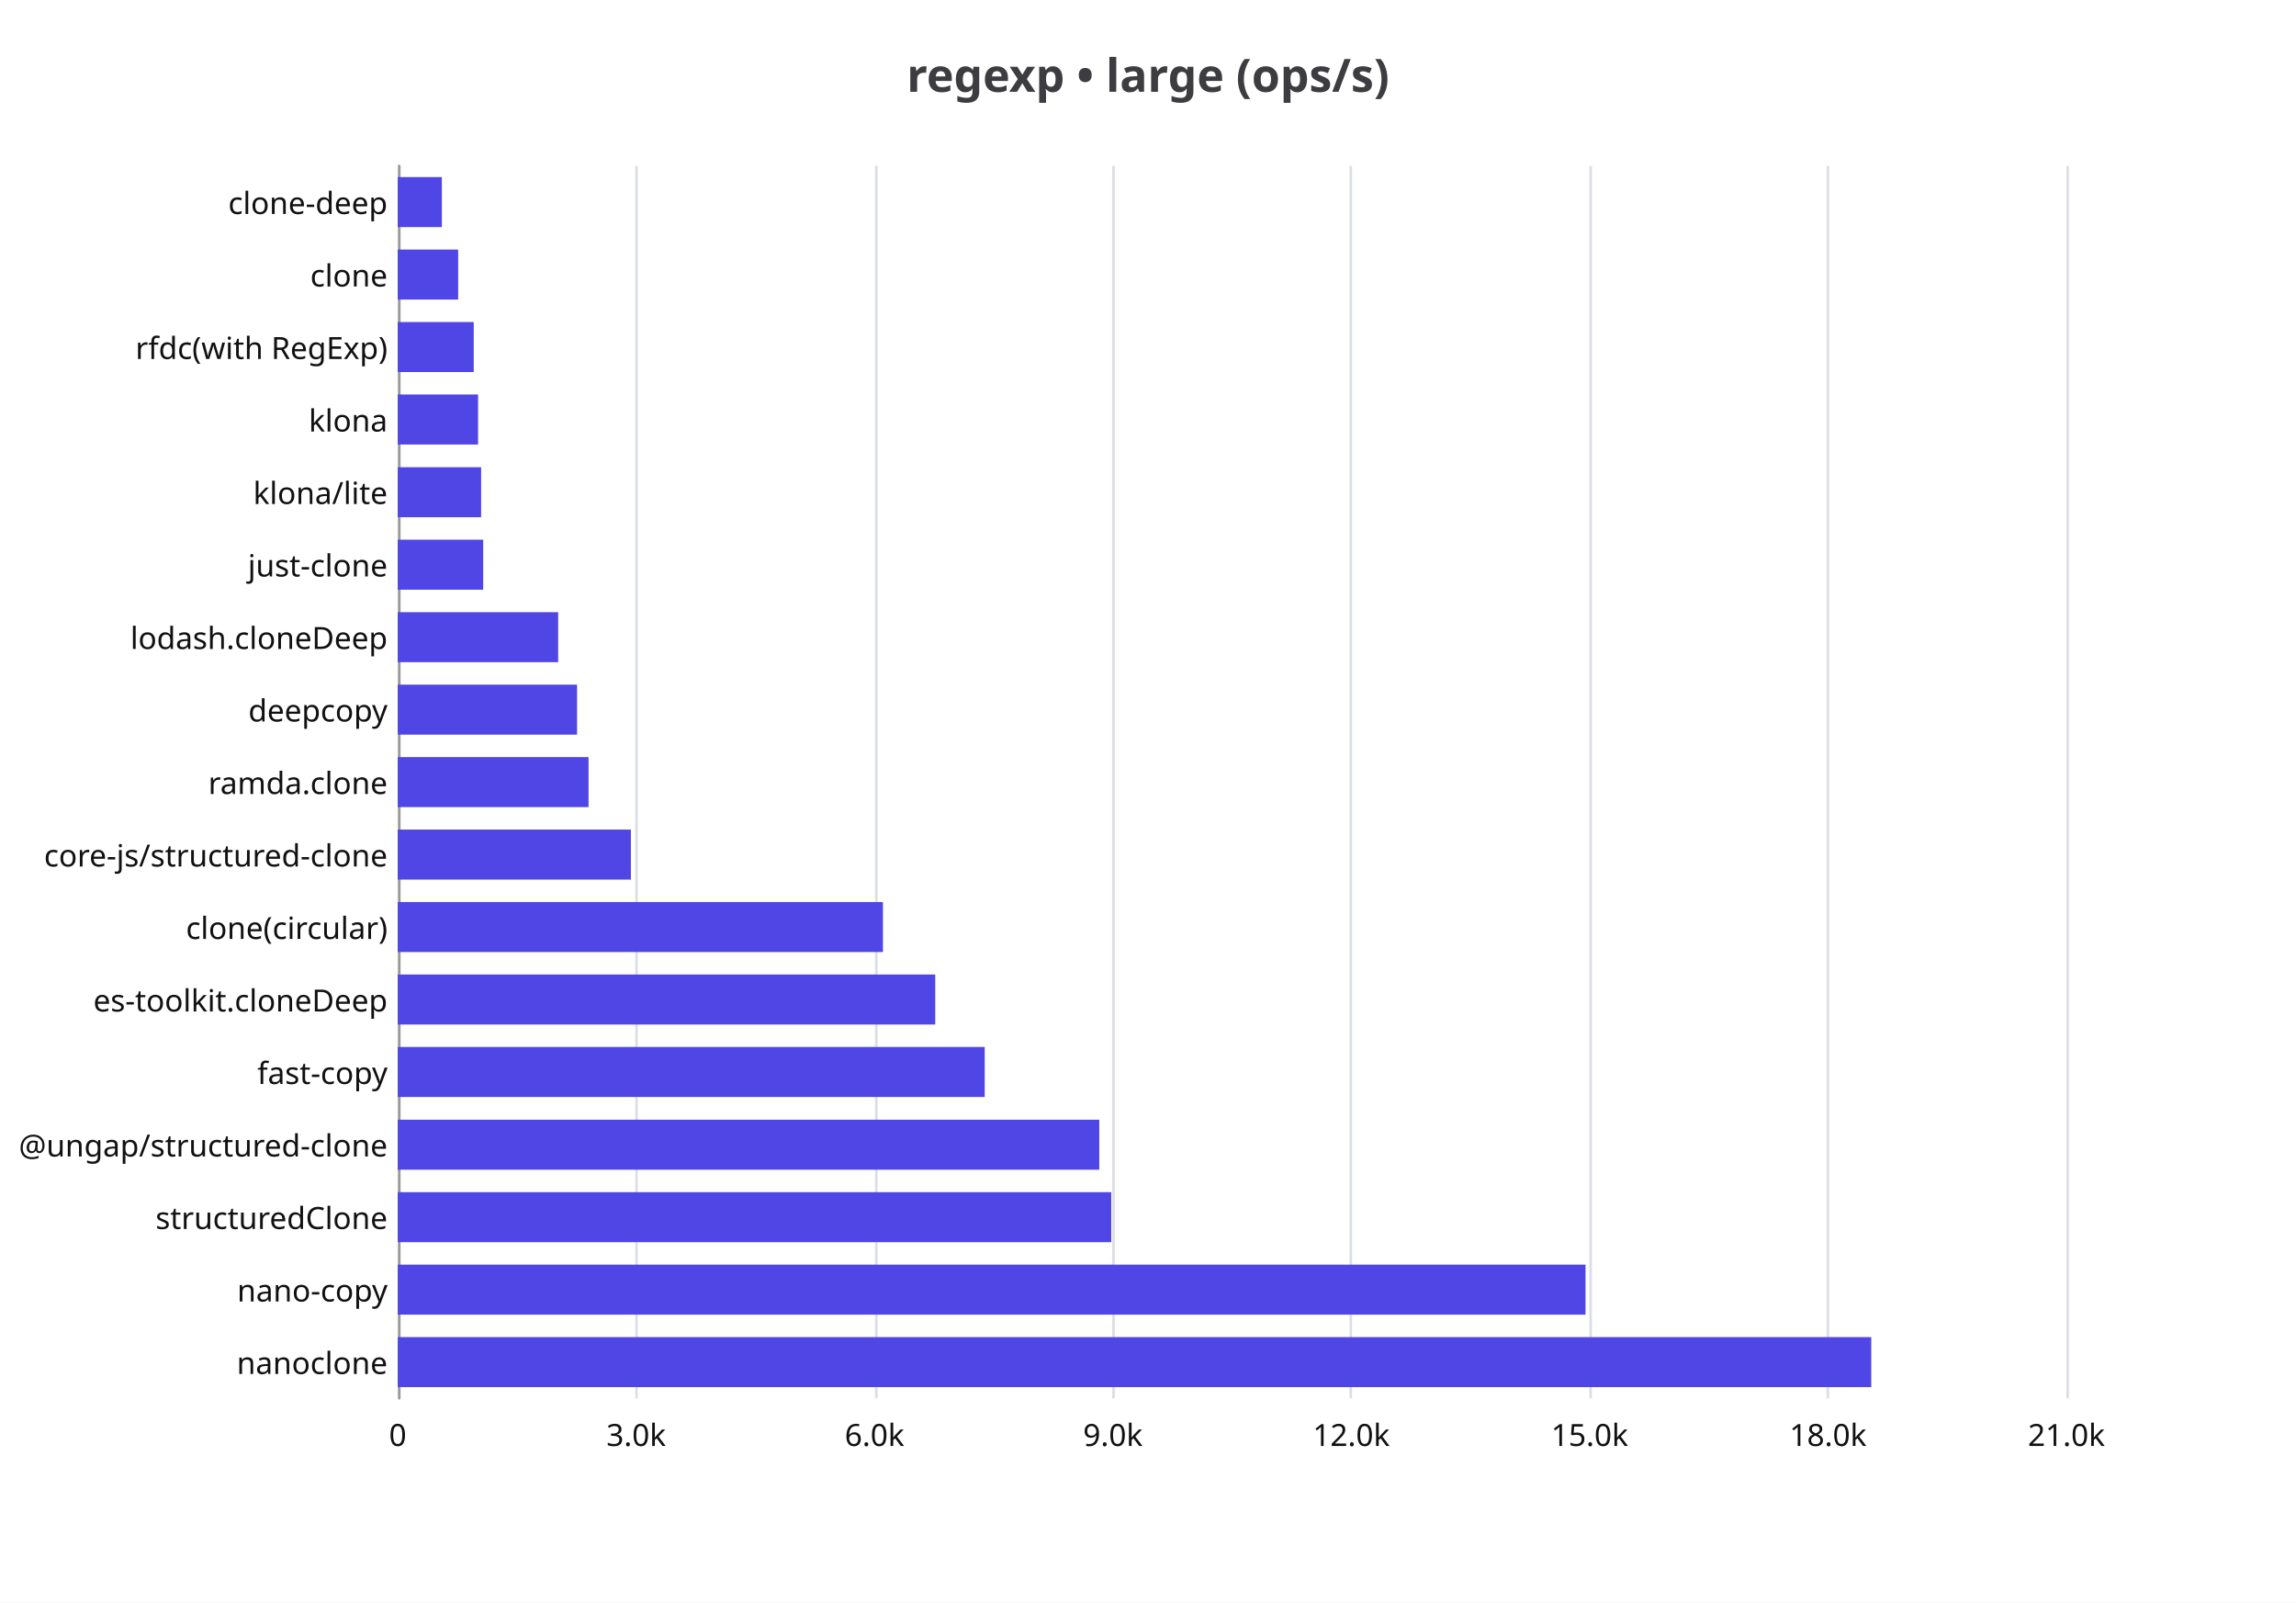
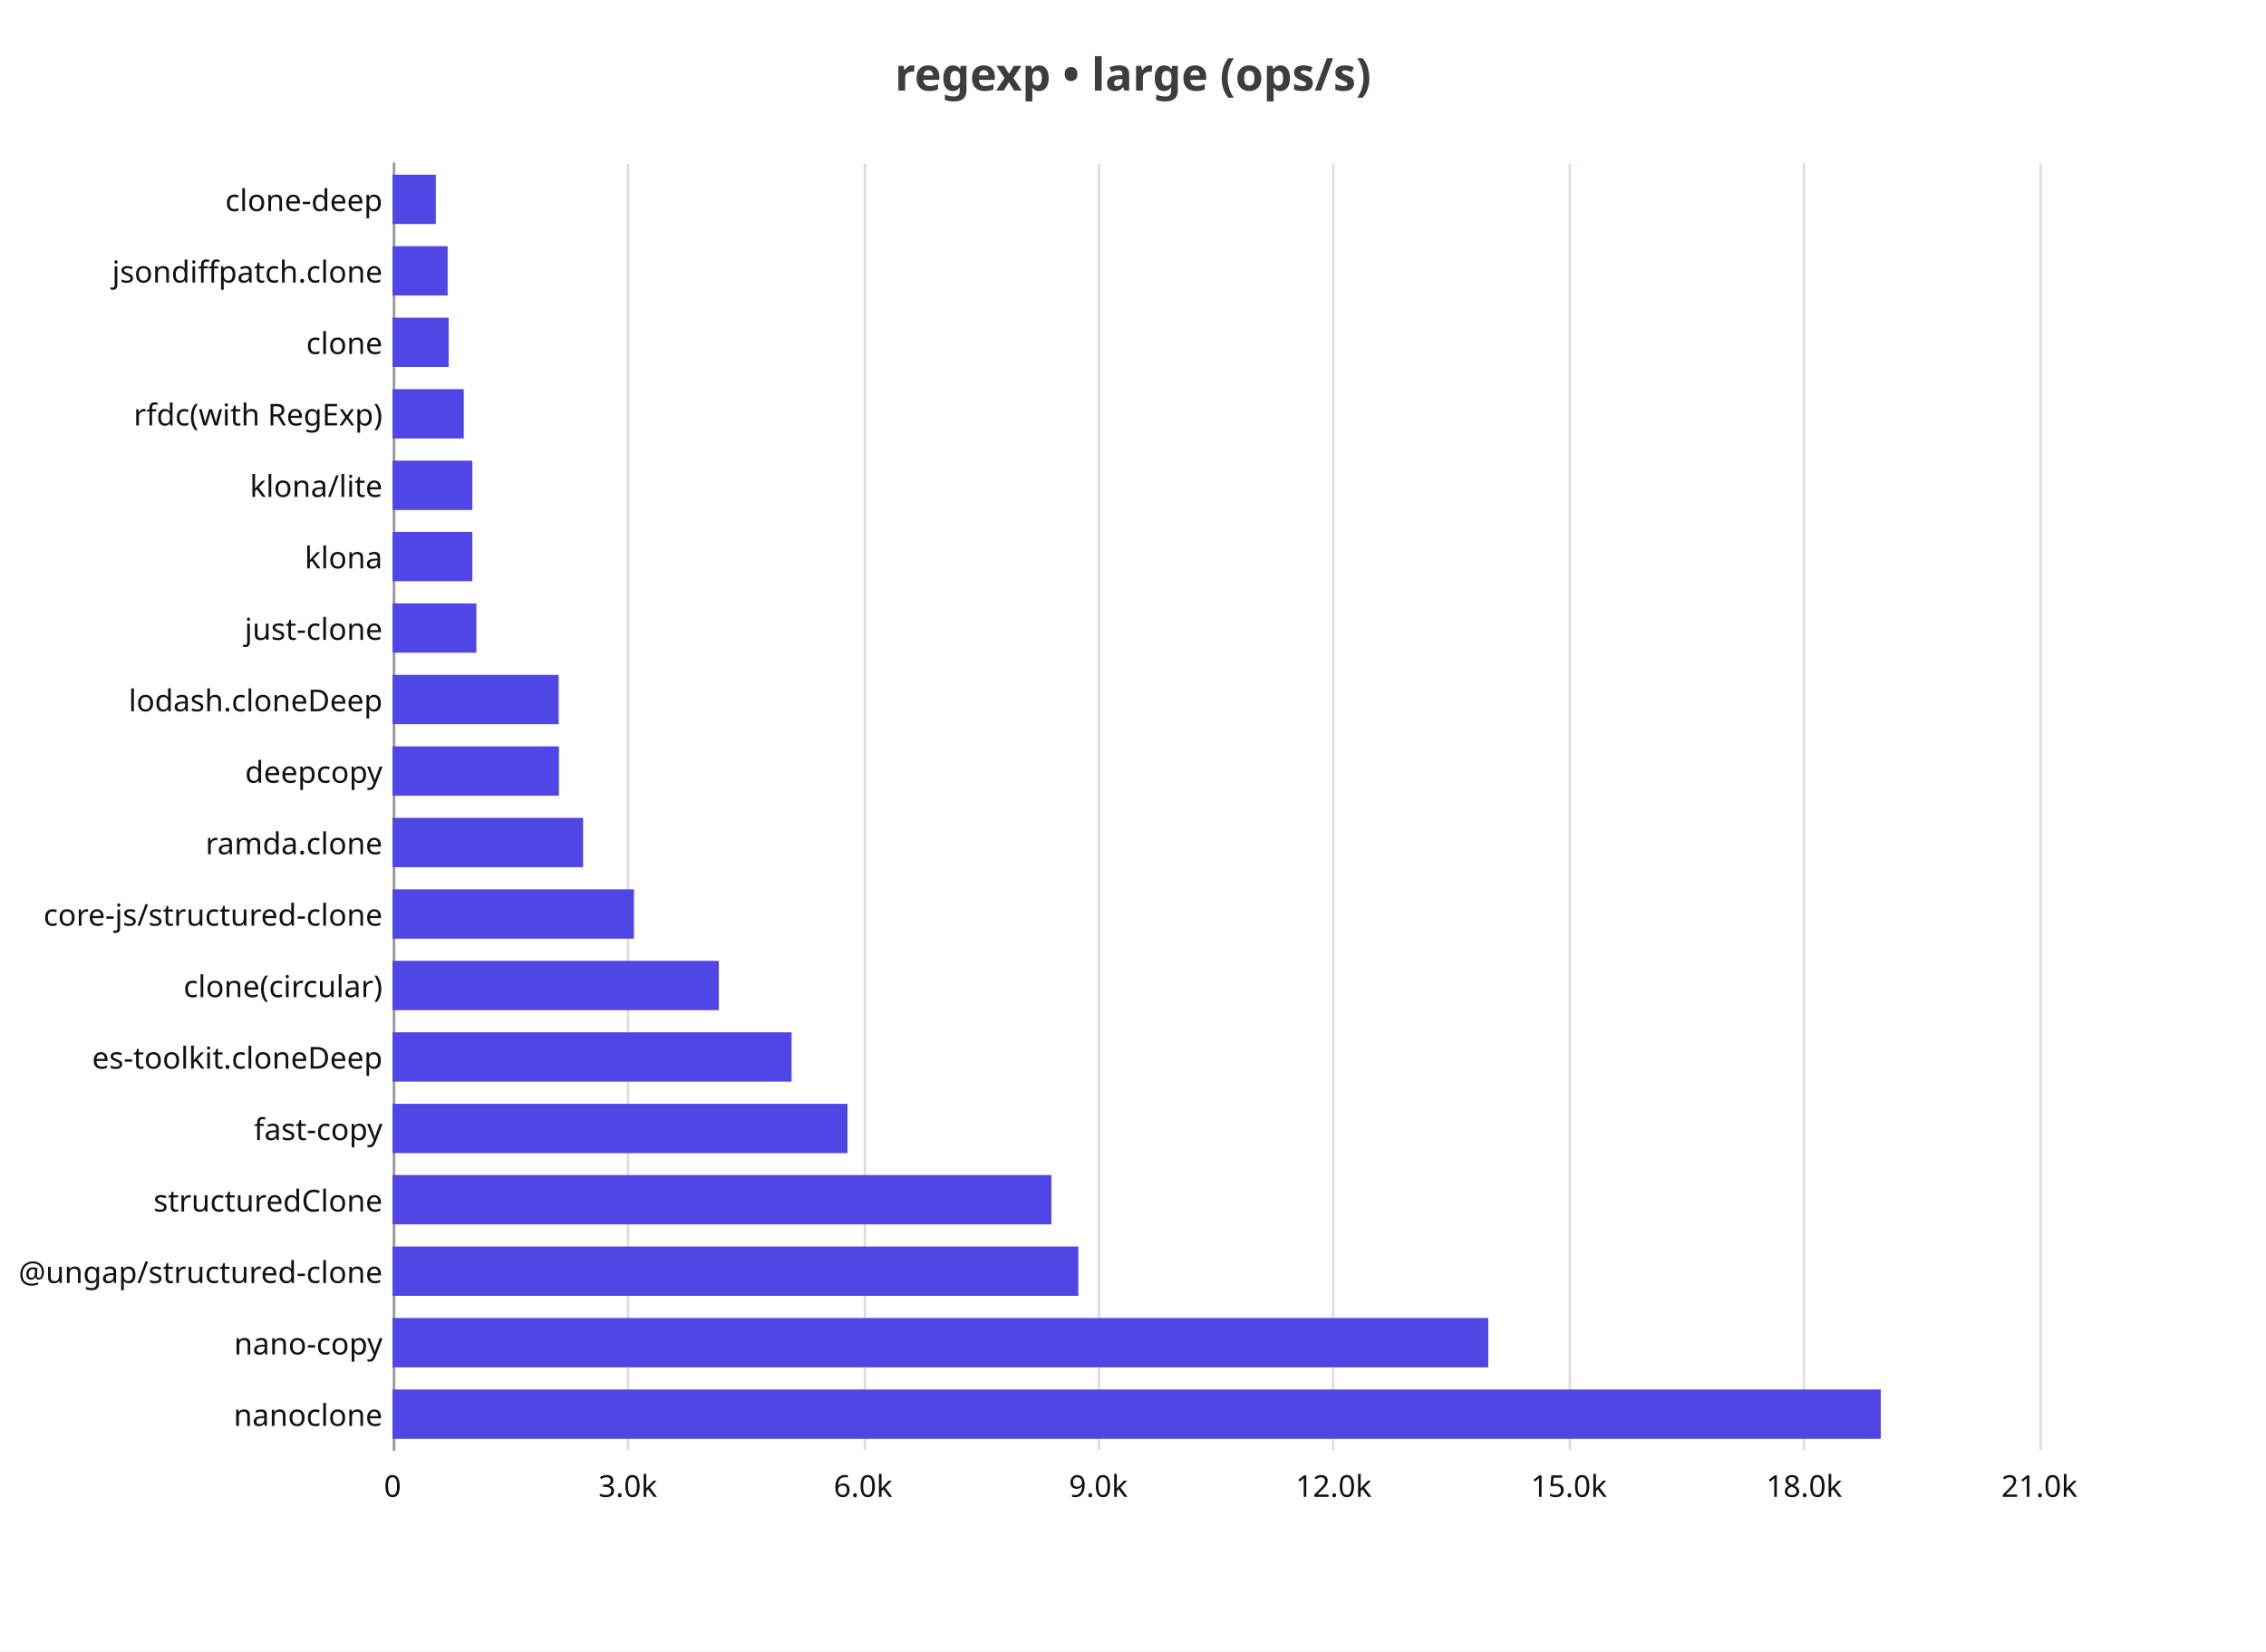
- <svg xmlns="http://www.w3.org/2000/svg" width="900" height="628" version="1.1" baseProfile="full" viewBox="0 0 900 628">
-   <rect width="900" height="628" x="0" y="0" fill="#ffffff" />
-   <path d="M156.5 65L156.5 548" fill="none" pointer-events="visible" stroke="#dbdee4" class="zr5-cls-10" />
-   <path d="M249.5 65L249.5 548" fill="none" pointer-events="visible" stroke="#dbdee4" class="zr5-cls-10" />
-   <path d="M343.5 65L343.5 548" fill="none" pointer-events="visible" stroke="#dbdee4" class="zr5-cls-10" />
-   <path d="M436.5 65L436.5 548" fill="none" pointer-events="visible" stroke="#dbdee4" class="zr5-cls-10" />
-   <path d="M529.5 65L529.5 548" fill="none" pointer-events="visible" stroke="#dbdee4" class="zr5-cls-10" />
-   <path d="M623.5 65L623.5 548" fill="none" pointer-events="visible" stroke="#dbdee4" class="zr5-cls-10" />
-   <path d="M716.5 65L716.5 548" fill="none" pointer-events="visible" stroke="#dbdee4" class="zr5-cls-10" />
-   <path d="M810.5 65L810.5 548" fill="none" pointer-events="visible" stroke="#dbdee4" class="zr5-cls-10" />
-   <path d="M156.5 548L156.5 65" fill="none" pointer-events="visible" stroke="#999" stroke-linecap="round" class="zr5-cls-10" />
-   <text dominant-baseline="central" text-anchor="end" style="font-size:12px;font-family:Microsoft YaHei;" xml:space="preserve" transform="translate(151.92 533.7941)" fill="#111">    nanoclone</text>
-   <text dominant-baseline="central" text-anchor="end" style="font-size:12px;font-family:Microsoft YaHei;" xml:space="preserve" transform="translate(151.92 505.3824)" fill="#111">    nano-copy</text>
-   <text dominant-baseline="central" text-anchor="end" style="font-size:12px;font-family:Microsoft YaHei;" xml:space="preserve" transform="translate(151.92 476.9706)" fill="#111">    structuredClone</text>
-   <text dominant-baseline="central" text-anchor="end" style="font-size:12px;font-family:Microsoft YaHei;" xml:space="preserve" transform="translate(151.92 448.5588)" fill="#111">    @ungap/structured-clone</text>
-   <text dominant-baseline="central" text-anchor="end" style="font-size:12px;font-family:Microsoft YaHei;" xml:space="preserve" transform="translate(151.92 420.1471)" fill="#111">    fast-copy</text>
-   <text dominant-baseline="central" text-anchor="end" style="font-size:12px;font-family:Microsoft YaHei;" xml:space="preserve" transform="translate(151.92 391.7353)" fill="#111">    es-toolkit.cloneDeep</text>
-   <text dominant-baseline="central" text-anchor="end" style="font-size:12px;font-family:Microsoft YaHei;" xml:space="preserve" transform="translate(151.92 363.3235)" fill="#111">    clone(circular)</text>
-   <text dominant-baseline="central" text-anchor="end" style="font-size:12px;font-family:Microsoft YaHei;" xml:space="preserve" transform="translate(151.92 334.9118)" fill="#111">    core-js/structured-clone</text>
-   <text dominant-baseline="central" text-anchor="end" style="font-size:12px;font-family:Microsoft YaHei;" xml:space="preserve" transform="translate(151.92 306.5)" fill="#111">    ramda.clone</text>
-   <text dominant-baseline="central" text-anchor="end" style="font-size:12px;font-family:Microsoft YaHei;" xml:space="preserve" transform="translate(151.92 278.0882)" fill="#111">    deepcopy</text>
-   <text dominant-baseline="central" text-anchor="end" style="font-size:12px;font-family:Microsoft YaHei;" xml:space="preserve" transform="translate(151.92 249.6765)" fill="#111">    lodash.cloneDeep</text>
-   <text dominant-baseline="central" text-anchor="end" style="font-size:12px;font-family:Microsoft YaHei;" xml:space="preserve" transform="translate(151.92 221.2647)" fill="#111">    just-clone</text>
-   <text dominant-baseline="central" text-anchor="end" style="font-size:12px;font-family:Microsoft YaHei;" xml:space="preserve" transform="translate(151.92 192.8529)" fill="#111">    klona/lite</text>
-   <text dominant-baseline="central" text-anchor="end" style="font-size:12px;font-family:Microsoft YaHei;" xml:space="preserve" transform="translate(151.92 164.4412)" fill="#111">    klona</text>
-   <text dominant-baseline="central" text-anchor="end" style="font-size:12px;font-family:Microsoft YaHei;" xml:space="preserve" transform="translate(151.92 136.0294)" fill="#111">    rfdc(with RegExp)</text>
-   <text dominant-baseline="central" text-anchor="end" style="font-size:12px;font-family:Microsoft YaHei;" xml:space="preserve" transform="translate(151.92 107.6176)" fill="#111">    clone</text>
-   <text dominant-baseline="central" text-anchor="end" style="font-size:12px;font-family:Microsoft YaHei;" xml:space="preserve" transform="translate(151.92 79.2059)" fill="#111">    clone-deep</text>
-   <text dominant-baseline="central" text-anchor="middle" style="font-size:12px;font-family:Microsoft YaHei;" y="6" transform="translate(155.92 556)" fill="#111">0</text>
-   <text dominant-baseline="central" text-anchor="middle" style="font-size:12px;font-family:Microsoft YaHei;" y="6" transform="translate(249.36 556)" fill="#111">3.0k</text>
-   <text dominant-baseline="central" text-anchor="middle" style="font-size:12px;font-family:Microsoft YaHei;" y="6" transform="translate(342.8 556)" fill="#111">6.0k</text>
-   <text dominant-baseline="central" text-anchor="middle" style="font-size:12px;font-family:Microsoft YaHei;" y="6" transform="translate(436.24 556)" fill="#111">9.0k</text>
-   <text dominant-baseline="central" text-anchor="middle" style="font-size:12px;font-family:Microsoft YaHei;" y="6" transform="translate(529.68 556)" fill="#111">12.0k</text>
-   <text dominant-baseline="central" text-anchor="middle" style="font-size:12px;font-family:Microsoft YaHei;" y="6" transform="translate(623.12 556)" fill="#111">15.0k</text>
-   <text dominant-baseline="central" text-anchor="middle" style="font-size:12px;font-family:Microsoft YaHei;" y="6" transform="translate(716.56 556)" fill="#111">18.0k</text>
-   <text dominant-baseline="central" text-anchor="middle" style="font-size:12px;font-family:Microsoft YaHei;" y="6" transform="translate(810 556)" fill="#111">21.0k</text>
-   <path d="M155.9 524l577.6 0l0 19.6l-577.6 0Z" fill="#4F46E5" ecmeta_series_index="0" ecmeta_data_index="0" ecmeta_ssr_type="chart" class="zr5-cls-11" />
-   <path d="M155.9 495.6l465.6 0l0 19.6l-465.6 0Z" fill="#4F46E5" ecmeta_series_index="0" ecmeta_data_index="1" ecmeta_ssr_type="chart" class="zr5-cls-11" />
-   <path d="M155.9 467.2l279.7 0l0 19.6l-279.7 0Z" fill="#4F46E5" ecmeta_series_index="0" ecmeta_data_index="2" ecmeta_ssr_type="chart" class="zr5-cls-11" />
-   <path d="M155.9 438.8l275 0l0 19.6l-275 0Z" fill="#4F46E5" ecmeta_series_index="0" ecmeta_data_index="3" ecmeta_ssr_type="chart" class="zr5-cls-11" />
-   <path d="M155.9 410.3l230.1 0l0 19.6l-230.1 0Z" fill="#4F46E5" ecmeta_series_index="0" ecmeta_data_index="4" ecmeta_ssr_type="chart" class="zr5-cls-11" />
-   <path d="M155.9 381.9l210.7 0l0 19.6l-210.7 0Z" fill="#4F46E5" ecmeta_series_index="0" ecmeta_data_index="5" ecmeta_ssr_type="chart" class="zr5-cls-11" />
-   <path d="M155.9 353.5l190.2 0l0 19.6l-190.2 0Z" fill="#4F46E5" ecmeta_series_index="0" ecmeta_data_index="6" ecmeta_ssr_type="chart" class="zr5-cls-11" />
-   <path d="M155.9 325.1l91.4 0l0 19.6l-91.4 0Z" fill="#4F46E5" ecmeta_series_index="0" ecmeta_data_index="7" ecmeta_ssr_type="chart" class="zr5-cls-11" />
-   <path d="M155.9 296.7l74.8 0l0 19.6l-74.8 0Z" fill="#4F46E5" ecmeta_series_index="0" ecmeta_data_index="8" ecmeta_ssr_type="chart" class="zr5-cls-11" />
-   <path d="M155.9 268.3l70.3 0l0 19.6l-70.3 0Z" fill="#4F46E5" ecmeta_series_index="0" ecmeta_data_index="9" ecmeta_ssr_type="chart" class="zr5-cls-11" />
-   <path d="M155.9 239.9l62.9 0l0 19.6l-62.9 0Z" fill="#4F46E5" ecmeta_series_index="0" ecmeta_data_index="10" ecmeta_ssr_type="chart" class="zr5-cls-11" />
-   <path d="M155.9 211.5l33.5 0l0 19.6l-33.5 0Z" fill="#4F46E5" ecmeta_series_index="0" ecmeta_data_index="11" ecmeta_ssr_type="chart" class="zr5-cls-11" />
-   <path d="M155.9 183.1l32.7 0l0 19.6l-32.7 0Z" fill="#4F46E5" ecmeta_series_index="0" ecmeta_data_index="12" ecmeta_ssr_type="chart" class="zr5-cls-11" />
-   <path d="M155.9 154.6l31.5 0l0 19.6l-31.5 0Z" fill="#4F46E5" ecmeta_series_index="0" ecmeta_data_index="13" ecmeta_ssr_type="chart" class="zr5-cls-11" />
-   <path d="M155.9 126.2l29.8 0l0 19.6l-29.8 0Z" fill="#4F46E5" ecmeta_series_index="0" ecmeta_data_index="14" ecmeta_ssr_type="chart" class="zr5-cls-11" />
-   <path d="M155.9 97.8l23.7 0l0 19.6l-23.7 0Z" fill="#4F46E5" ecmeta_series_index="0" ecmeta_data_index="15" ecmeta_ssr_type="chart" class="zr5-cls-11" />
-   <path d="M155.9 69.4l17.3 0l0 19.6l-17.3 0Z" fill="#4F46E5" ecmeta_series_index="0" ecmeta_data_index="16" ecmeta_ssr_type="chart" class="zr5-cls-11" />
+ <svg xmlns="http://www.w3.org/2000/svg" width="900" height="656" version="1.1" baseProfile="full" viewBox="0 0 900 656">
+   <rect width="900" height="656" x="0" y="0" fill="#ffffff" />
+   <path d="M156.5 65L156.5 576" fill="none" pointer-events="visible" stroke="#dbdee4" class="zr5-cls-10" />
+   <path d="M249.5 65L249.5 576" fill="none" pointer-events="visible" stroke="#dbdee4" class="zr5-cls-10" />
+   <path d="M343.5 65L343.5 576" fill="none" pointer-events="visible" stroke="#dbdee4" class="zr5-cls-10" />
+   <path d="M436.5 65L436.5 576" fill="none" pointer-events="visible" stroke="#dbdee4" class="zr5-cls-10" />
+   <path d="M529.5 65L529.5 576" fill="none" pointer-events="visible" stroke="#dbdee4" class="zr5-cls-10" />
+   <path d="M623.5 65L623.5 576" fill="none" pointer-events="visible" stroke="#dbdee4" class="zr5-cls-10" />
+   <path d="M716.5 65L716.5 576" fill="none" pointer-events="visible" stroke="#dbdee4" class="zr5-cls-10" />
+   <path d="M810.5 65L810.5 576" fill="none" pointer-events="visible" stroke="#dbdee4" class="zr5-cls-10" />
+   <path d="M156.5 576L156.5 65" fill="none" pointer-events="visible" stroke="#999" stroke-linecap="round" class="zr5-cls-10" />
+   <text dominant-baseline="central" text-anchor="end" style="font-size:12px;font-family:Microsoft YaHei;" xml:space="preserve" transform="translate(151.92 561.8056)" fill="#111">    nanoclone</text>
+   <text dominant-baseline="central" text-anchor="end" style="font-size:12px;font-family:Microsoft YaHei;" xml:space="preserve" transform="translate(151.92 533.4167)" fill="#111">    nano-copy</text>
+   <text dominant-baseline="central" text-anchor="end" style="font-size:12px;font-family:Microsoft YaHei;" xml:space="preserve" transform="translate(151.92 505.0278)" fill="#111">    @ungap/structured-clone</text>
+   <text dominant-baseline="central" text-anchor="end" style="font-size:12px;font-family:Microsoft YaHei;" xml:space="preserve" transform="translate(151.92 476.6389)" fill="#111">    structuredClone</text>
+   <text dominant-baseline="central" text-anchor="end" style="font-size:12px;font-family:Microsoft YaHei;" xml:space="preserve" transform="translate(151.92 448.25)" fill="#111">    fast-copy</text>
+   <text dominant-baseline="central" text-anchor="end" style="font-size:12px;font-family:Microsoft YaHei;" xml:space="preserve" transform="translate(151.92 419.8611)" fill="#111">    es-toolkit.cloneDeep</text>
+   <text dominant-baseline="central" text-anchor="end" style="font-size:12px;font-family:Microsoft YaHei;" xml:space="preserve" transform="translate(151.92 391.4722)" fill="#111">    clone(circular)</text>
+   <text dominant-baseline="central" text-anchor="end" style="font-size:12px;font-family:Microsoft YaHei;" xml:space="preserve" transform="translate(151.92 363.0833)" fill="#111">    core-js/structured-clone</text>
+   <text dominant-baseline="central" text-anchor="end" style="font-size:12px;font-family:Microsoft YaHei;" xml:space="preserve" transform="translate(151.92 334.6944)" fill="#111">    ramda.clone</text>
+   <text dominant-baseline="central" text-anchor="end" style="font-size:12px;font-family:Microsoft YaHei;" xml:space="preserve" transform="translate(151.92 306.3056)" fill="#111">    deepcopy</text>
+   <text dominant-baseline="central" text-anchor="end" style="font-size:12px;font-family:Microsoft YaHei;" xml:space="preserve" transform="translate(151.92 277.9167)" fill="#111">    lodash.cloneDeep</text>
+   <text dominant-baseline="central" text-anchor="end" style="font-size:12px;font-family:Microsoft YaHei;" xml:space="preserve" transform="translate(151.92 249.5278)" fill="#111">    just-clone</text>
+   <text dominant-baseline="central" text-anchor="end" style="font-size:12px;font-family:Microsoft YaHei;" xml:space="preserve" transform="translate(151.92 221.1389)" fill="#111">    klona</text>
+   <text dominant-baseline="central" text-anchor="end" style="font-size:12px;font-family:Microsoft YaHei;" xml:space="preserve" transform="translate(151.92 192.75)" fill="#111">    klona/lite</text>
+   <text dominant-baseline="central" text-anchor="end" style="font-size:12px;font-family:Microsoft YaHei;" xml:space="preserve" transform="translate(151.92 164.3611)" fill="#111">    rfdc(with RegExp)</text>
+   <text dominant-baseline="central" text-anchor="end" style="font-size:12px;font-family:Microsoft YaHei;" xml:space="preserve" transform="translate(151.92 135.9722)" fill="#111">    clone</text>
+   <text dominant-baseline="central" text-anchor="end" style="font-size:12px;font-family:Microsoft YaHei;" xml:space="preserve" transform="translate(151.92 107.5833)" fill="#111">    jsondiffpatch.clone</text>
+   <text dominant-baseline="central" text-anchor="end" style="font-size:12px;font-family:Microsoft YaHei;" xml:space="preserve" transform="translate(151.92 79.1944)" fill="#111">    clone-deep</text>
+   <text dominant-baseline="central" text-anchor="middle" style="font-size:12px;font-family:Microsoft YaHei;" y="6" transform="translate(155.92 584)" fill="#111">0</text>
+   <text dominant-baseline="central" text-anchor="middle" style="font-size:12px;font-family:Microsoft YaHei;" y="6" transform="translate(249.36 584)" fill="#111">3.0k</text>
+   <text dominant-baseline="central" text-anchor="middle" style="font-size:12px;font-family:Microsoft YaHei;" y="6" transform="translate(342.8 584)" fill="#111">6.0k</text>
+   <text dominant-baseline="central" text-anchor="middle" style="font-size:12px;font-family:Microsoft YaHei;" y="6" transform="translate(436.24 584)" fill="#111">9.0k</text>
+   <text dominant-baseline="central" text-anchor="middle" style="font-size:12px;font-family:Microsoft YaHei;" y="6" transform="translate(529.68 584)" fill="#111">12.0k</text>
+   <text dominant-baseline="central" text-anchor="middle" style="font-size:12px;font-family:Microsoft YaHei;" y="6" transform="translate(623.12 584)" fill="#111">15.0k</text>
+   <text dominant-baseline="central" text-anchor="middle" style="font-size:12px;font-family:Microsoft YaHei;" y="6" transform="translate(716.56 584)" fill="#111">18.0k</text>
+   <text dominant-baseline="central" text-anchor="middle" style="font-size:12px;font-family:Microsoft YaHei;" y="6" transform="translate(810 584)" fill="#111">21.0k</text>
+   <path d="M155.9 552l591.1 0l0 19.6l-591.1 0Z" fill="#4F46E5" ecmeta_series_index="0" ecmeta_data_index="0" ecmeta_ssr_type="chart" class="zr5-cls-11" />
+   <path d="M155.9 523.6l435.2 0l0 19.6l-435.2 0Z" fill="#4F46E5" ecmeta_series_index="0" ecmeta_data_index="1" ecmeta_ssr_type="chart" class="zr5-cls-11" />
+   <path d="M155.9 495.2l272.4 0l0 19.6l-272.4 0Z" fill="#4F46E5" ecmeta_series_index="0" ecmeta_data_index="2" ecmeta_ssr_type="chart" class="zr5-cls-11" />
+   <path d="M155.9 466.8l261.7 0l0 19.6l-261.7 0Z" fill="#4F46E5" ecmeta_series_index="0" ecmeta_data_index="3" ecmeta_ssr_type="chart" class="zr5-cls-11" />
+   <path d="M155.9 438.5l180.7 0l0 19.6l-180.7 0Z" fill="#4F46E5" ecmeta_series_index="0" ecmeta_data_index="4" ecmeta_ssr_type="chart" class="zr5-cls-11" />
+   <path d="M155.9 410.1l158.5 0l0 19.6l-158.5 0Z" fill="#4F46E5" ecmeta_series_index="0" ecmeta_data_index="5" ecmeta_ssr_type="chart" class="zr5-cls-11" />
+   <path d="M155.9 381.7l129.6 0l0 19.6l-129.6 0Z" fill="#4F46E5" ecmeta_series_index="0" ecmeta_data_index="6" ecmeta_ssr_type="chart" class="zr5-cls-11" />
+   <path d="M155.9 353.3l95.9 0l0 19.6l-95.9 0Z" fill="#4F46E5" ecmeta_series_index="0" ecmeta_data_index="7" ecmeta_ssr_type="chart" class="zr5-cls-11" />
+   <path d="M155.9 324.9l75.7 0l0 19.6l-75.7 0Z" fill="#4F46E5" ecmeta_series_index="0" ecmeta_data_index="8" ecmeta_ssr_type="chart" class="zr5-cls-11" />
+   <path d="M155.9 296.5l66.1 0l0 19.6l-66.1 0Z" fill="#4F46E5" ecmeta_series_index="0" ecmeta_data_index="9" ecmeta_ssr_type="chart" class="zr5-cls-11" />
+   <path d="M155.9 268.1l66 0l0 19.6l-66 0Z" fill="#4F46E5" ecmeta_series_index="0" ecmeta_data_index="10" ecmeta_ssr_type="chart" class="zr5-cls-11" />
+   <path d="M155.9 239.7l33.3 0l0 19.6l-33.3 0Z" fill="#4F46E5" ecmeta_series_index="0" ecmeta_data_index="11" ecmeta_ssr_type="chart" class="zr5-cls-11" />
+   <path d="M155.9 211.3l31.7 0l0 19.6l-31.7 0Z" fill="#4F46E5" ecmeta_series_index="0" ecmeta_data_index="12" ecmeta_ssr_type="chart" class="zr5-cls-11" />
+   <path d="M155.9 183l31.7 0l0 19.6l-31.7 0Z" fill="#4F46E5" ecmeta_series_index="0" ecmeta_data_index="13" ecmeta_ssr_type="chart" class="zr5-cls-11" />
+   <path d="M155.9 154.6l28.3 0l0 19.6l-28.3 0Z" fill="#4F46E5" ecmeta_series_index="0" ecmeta_data_index="14" ecmeta_ssr_type="chart" class="zr5-cls-11" />
+   <path d="M155.9 126.2l22.3 0l0 19.6l-22.3 0Z" fill="#4F46E5" ecmeta_series_index="0" ecmeta_data_index="15" ecmeta_ssr_type="chart" class="zr5-cls-11" />
+   <path d="M155.9 97.8l21.9 0l0 19.6l-21.9 0Z" fill="#4F46E5" ecmeta_series_index="0" ecmeta_data_index="16" ecmeta_ssr_type="chart" class="zr5-cls-11" />
+   <path d="M155.9 69.4l17.2 0l0 19.6l-17.2 0Z" fill="#4F46E5" ecmeta_series_index="0" ecmeta_data_index="17" ecmeta_ssr_type="chart" class="zr5-cls-11" />
  <path d="M-96.8 -5l193.6 0l0 28l-193.6 0Z" transform="translate(450 20)" fill="rgb(0,0,0)" fill-opacity="0" stroke="#3c3c41" stroke-width="0" class="zr5-cls-10" />
  <text dominant-baseline="central" text-anchor="middle" style="font-size:18px;font-family:Microsoft YaHei;font-weight:bold;" xml:space="preserve" y="9" transform="translate(450 20)" fill="#3c3c41">regexp • large (ops/s)</text>
  <style>
.zr5-cls-10:hover {
pointer-events:none;
}
.zr5-cls-11:hover {
cursor:pointer;
fill:rgba(86,77,251,1);
}



</style>
</svg>
